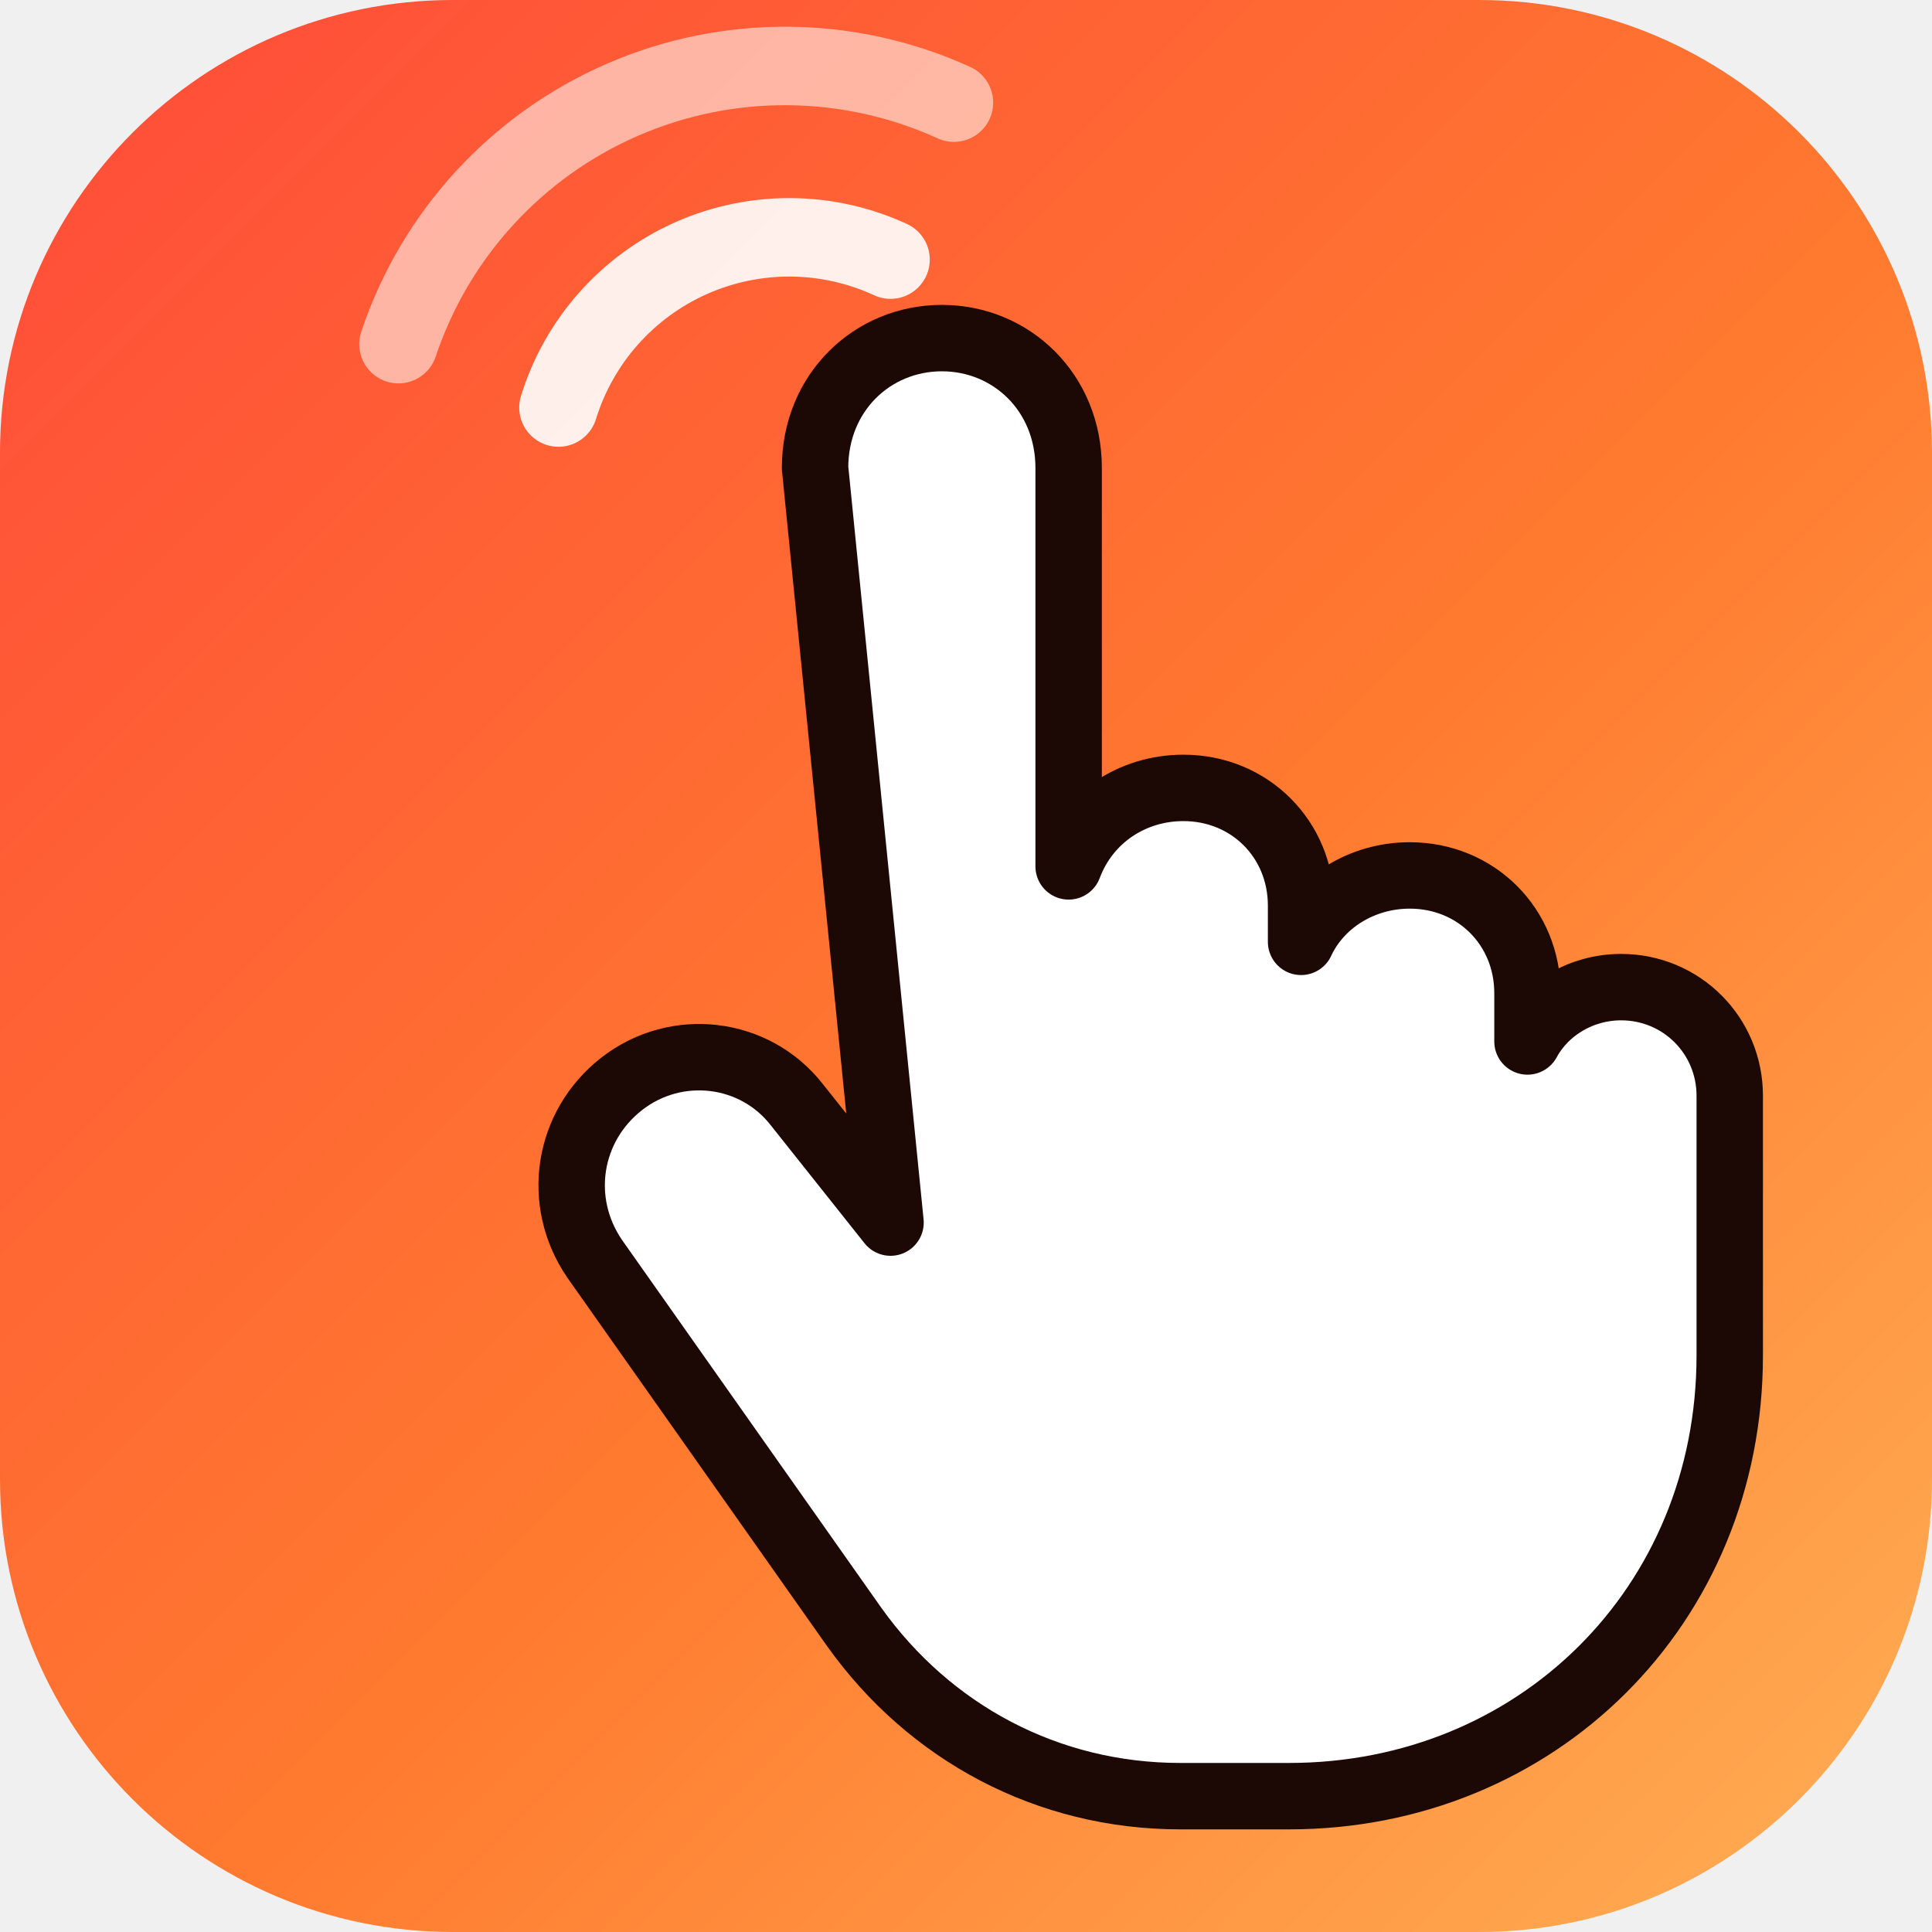
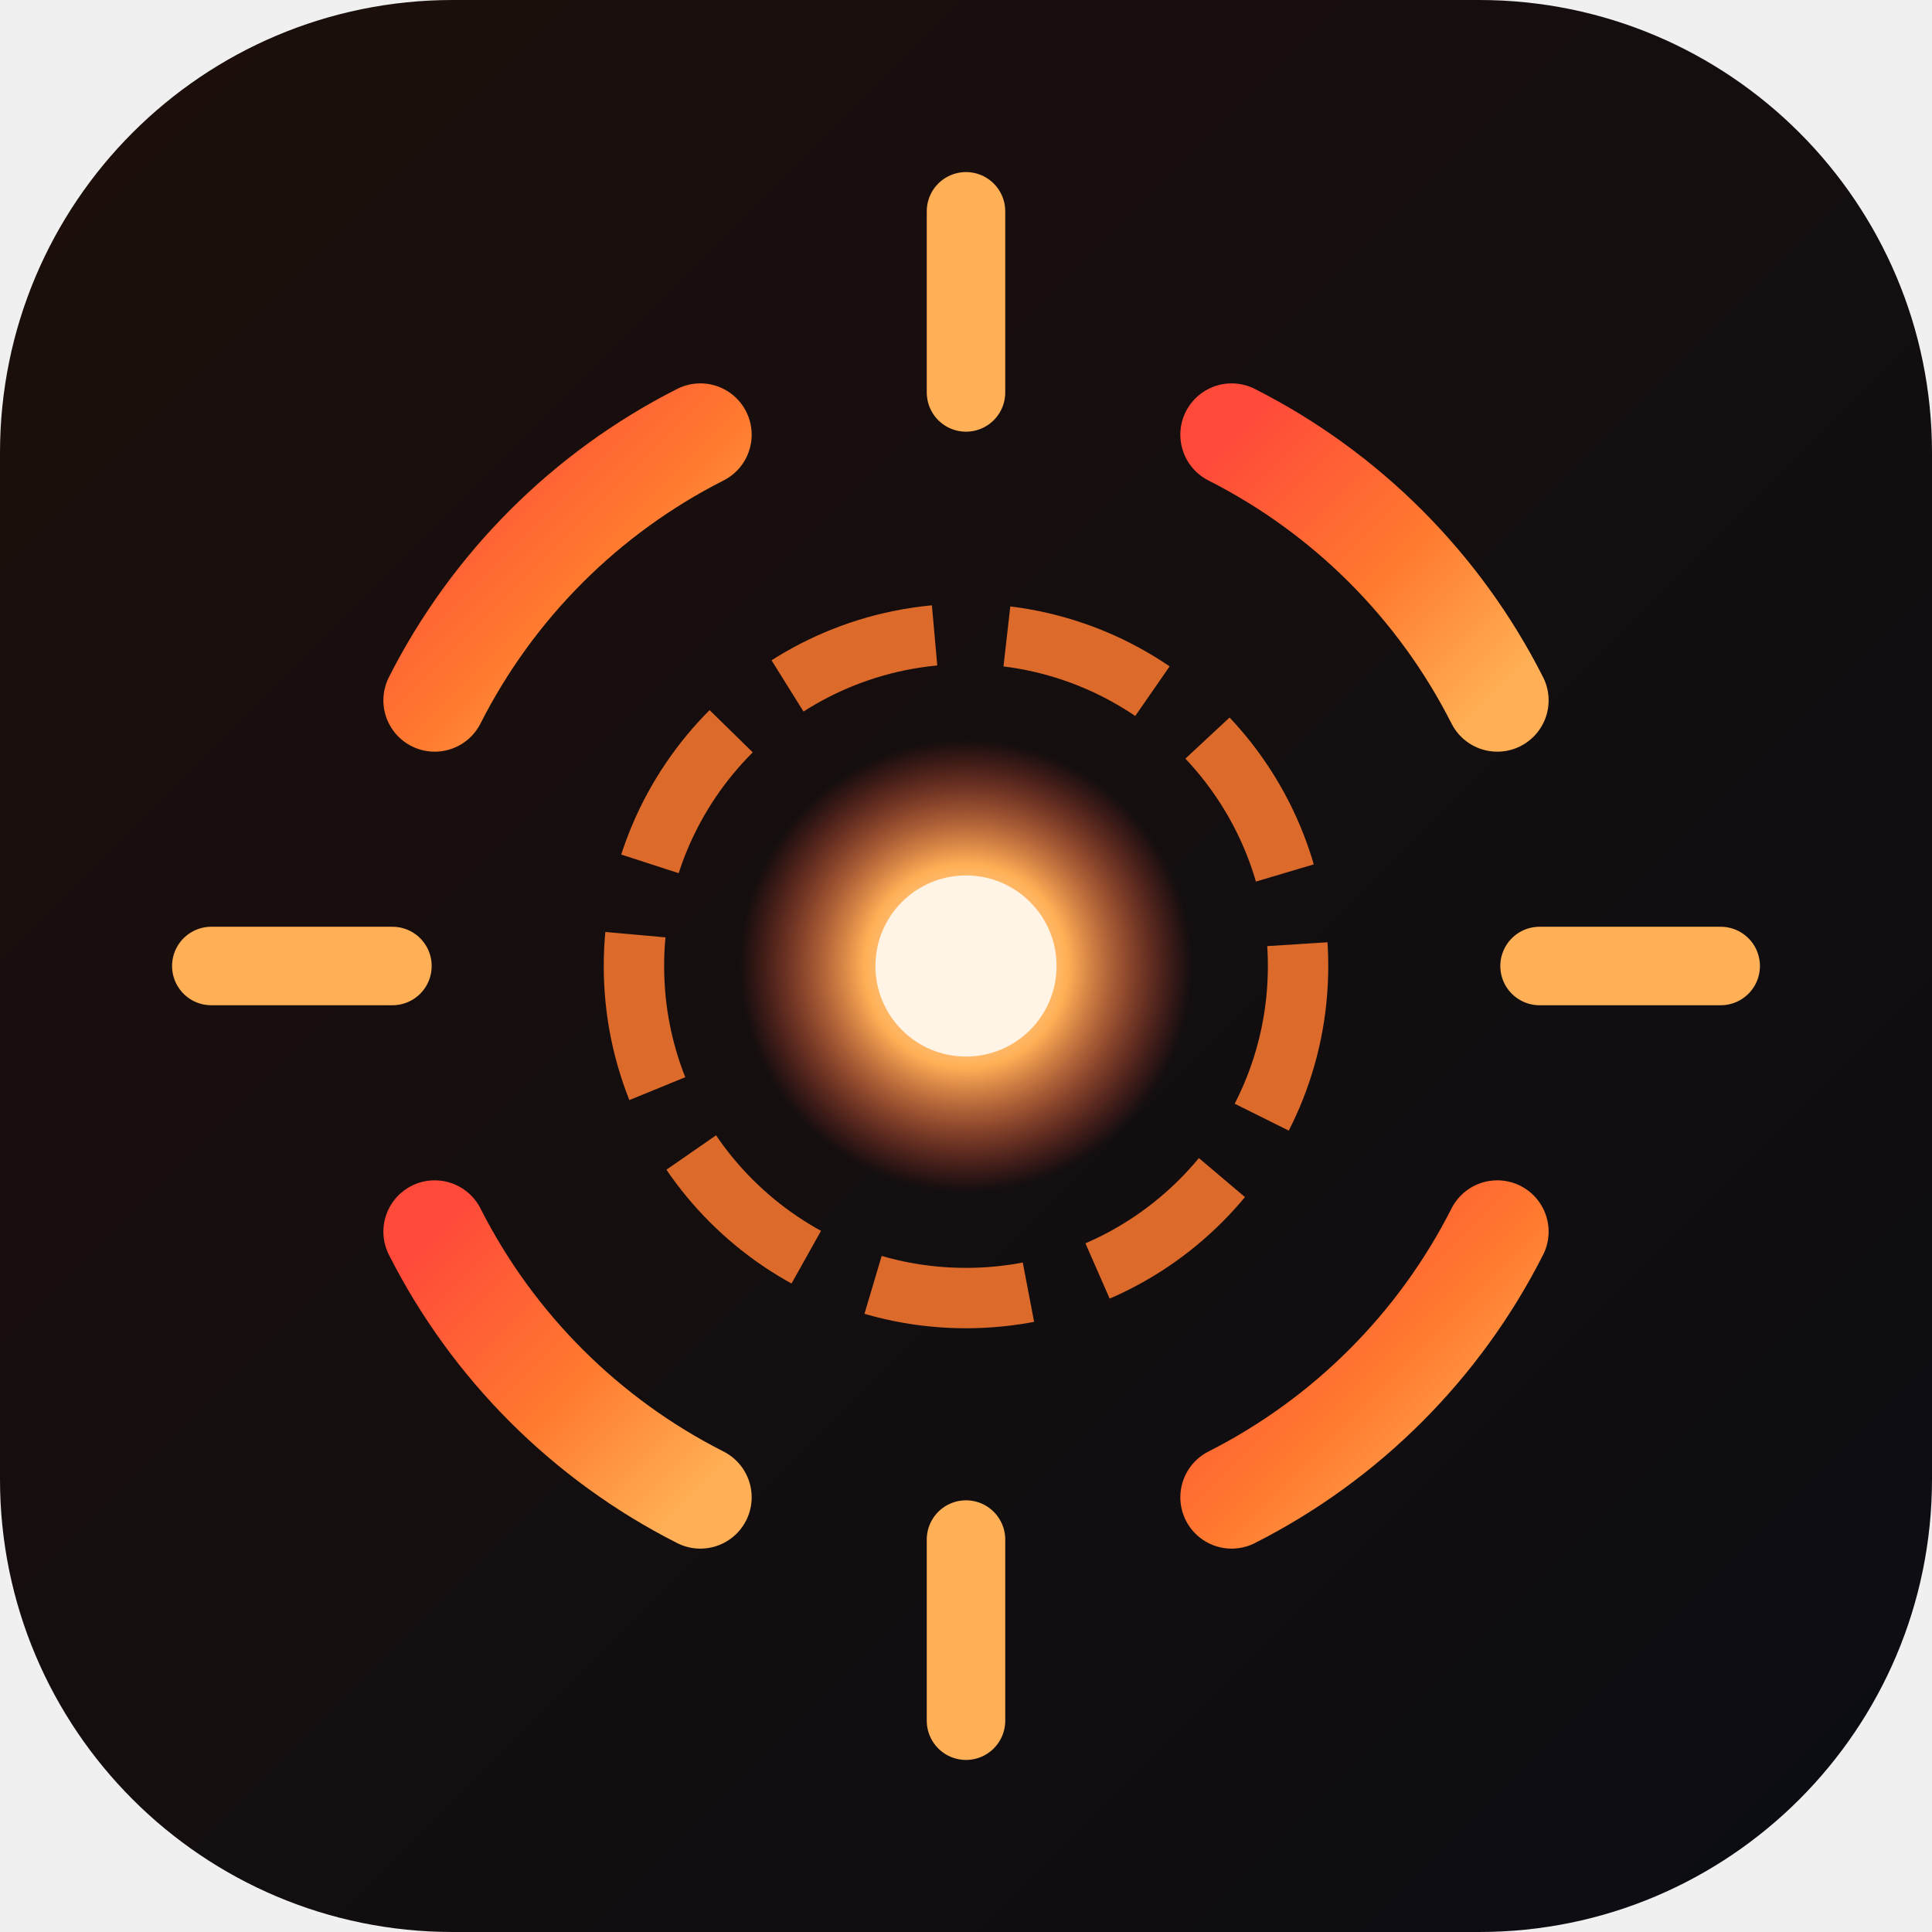
<svg xmlns="http://www.w3.org/2000/svg" viewBox="0 0 64 64" width="64" height="64">
  <defs>
-     <linearGradient id="g" x1="0" y1="0" x2="1" y2="1">
+     <linearGradient id="bg" x1="0" y1="0" x2="1" y2="1">
+       <stop offset="0" stop-color="#1d0f0a" />
+       <stop offset="1" stop-color="#0b0d14" />
+     </linearGradient>
+     <linearGradient id="arc" x1="0" y1="0" x2="1" y2="1">
      <stop offset="0" stop-color="#ff4a3a" />
      <stop offset="0.55" stop-color="#ff7a2f" />
      <stop offset="1" stop-color="#ffb056" />
    </linearGradient>
+     <radialGradient id="core">
+       <stop offset="0" stop-color="#fff4e6" />
+       <stop offset="0.45" stop-color="#ffb056" />
+       <stop offset="1" stop-color="#ff4a3a" stop-opacity="0" />
+     </radialGradient>
  </defs>
-   <rect width="64" height="64" rx="15" fill="url(#g)" />
-   <path d="M18.5 13.5 A8 8 0 0 1 29.5 8.6" fill="none" stroke="#fff" stroke-width="2.6" stroke-linecap="round" opacity="0.9" />
-   <path d="M13.2 11.4 A13.5 13.5 0 0 1 31.6 3.4" fill="none" stroke="#fff" stroke-width="2.6" stroke-linecap="round" opacity="0.55" />
-   <g fill="#fff" stroke="#1c0805" stroke-width="2.2" stroke-linejoin="round">
-     <path d="M27 15.5c0-2.5 1.9-4.3 4.2-4.3s4.2 1.8 4.2 4.3v13.2              c0.6-1.6 2.1-2.6 3.8-2.6 2.2 0 3.9 1.7 3.9 3.9v1.2              c0.6-1.3 2-2.2 3.6-2.2 2.2 0 3.9 1.7 3.9 3.9v1.6              c0.6-1.1 1.8-1.8 3.1-1.8 2 0 3.6 1.6 3.6 3.6v8.6              c0 8.3-6.4 14.6-14.6 14.6h-3.6c-4.4 0-8.3-2.1-10.8-5.6l-8.6-12.2              c-1.3-1.9-0.9-4.4 0.9-5.8 1.8-1.4 4.4-1.1 5.8 0.7l3.1 3.9z" />
+   <rect width="64" height="64" rx="15" fill="url(#bg)" />
+   <g fill="none" stroke="url(#arc)" stroke-width="3.4" stroke-linecap="round">
+     <path d="M14.4 23.2 A20 20 0 0 1 23.2 14.4" />
+     <path d="M40.8 14.4 A20 20 0 0 1 49.6 23.2" />
+     <path d="M49.6 40.8 A20 20 0 0 1 40.8 49.6" />
+     <path d="M23.2 49.6 A20 20 0 0 1 14.4 40.8" />
  </g>
+   <g stroke="#ffb056" stroke-width="2.6" stroke-linecap="round">
+     <path d="M32 7v6" />
+     <path d="M32 51v6" />
+     <path d="M7 32h6" />
+     <path d="M51 32h6" />
+   </g>
+   <circle cx="32" cy="32" r="11" fill="none" stroke="#ff7a2f" stroke-width="2" stroke-dasharray="5.2 2.4" opacity="0.85" />
+   <circle cx="32" cy="32" r="7.5" fill="url(#core)" />
+   <circle cx="32" cy="32" r="3" fill="#fff4e6" />
</svg>
